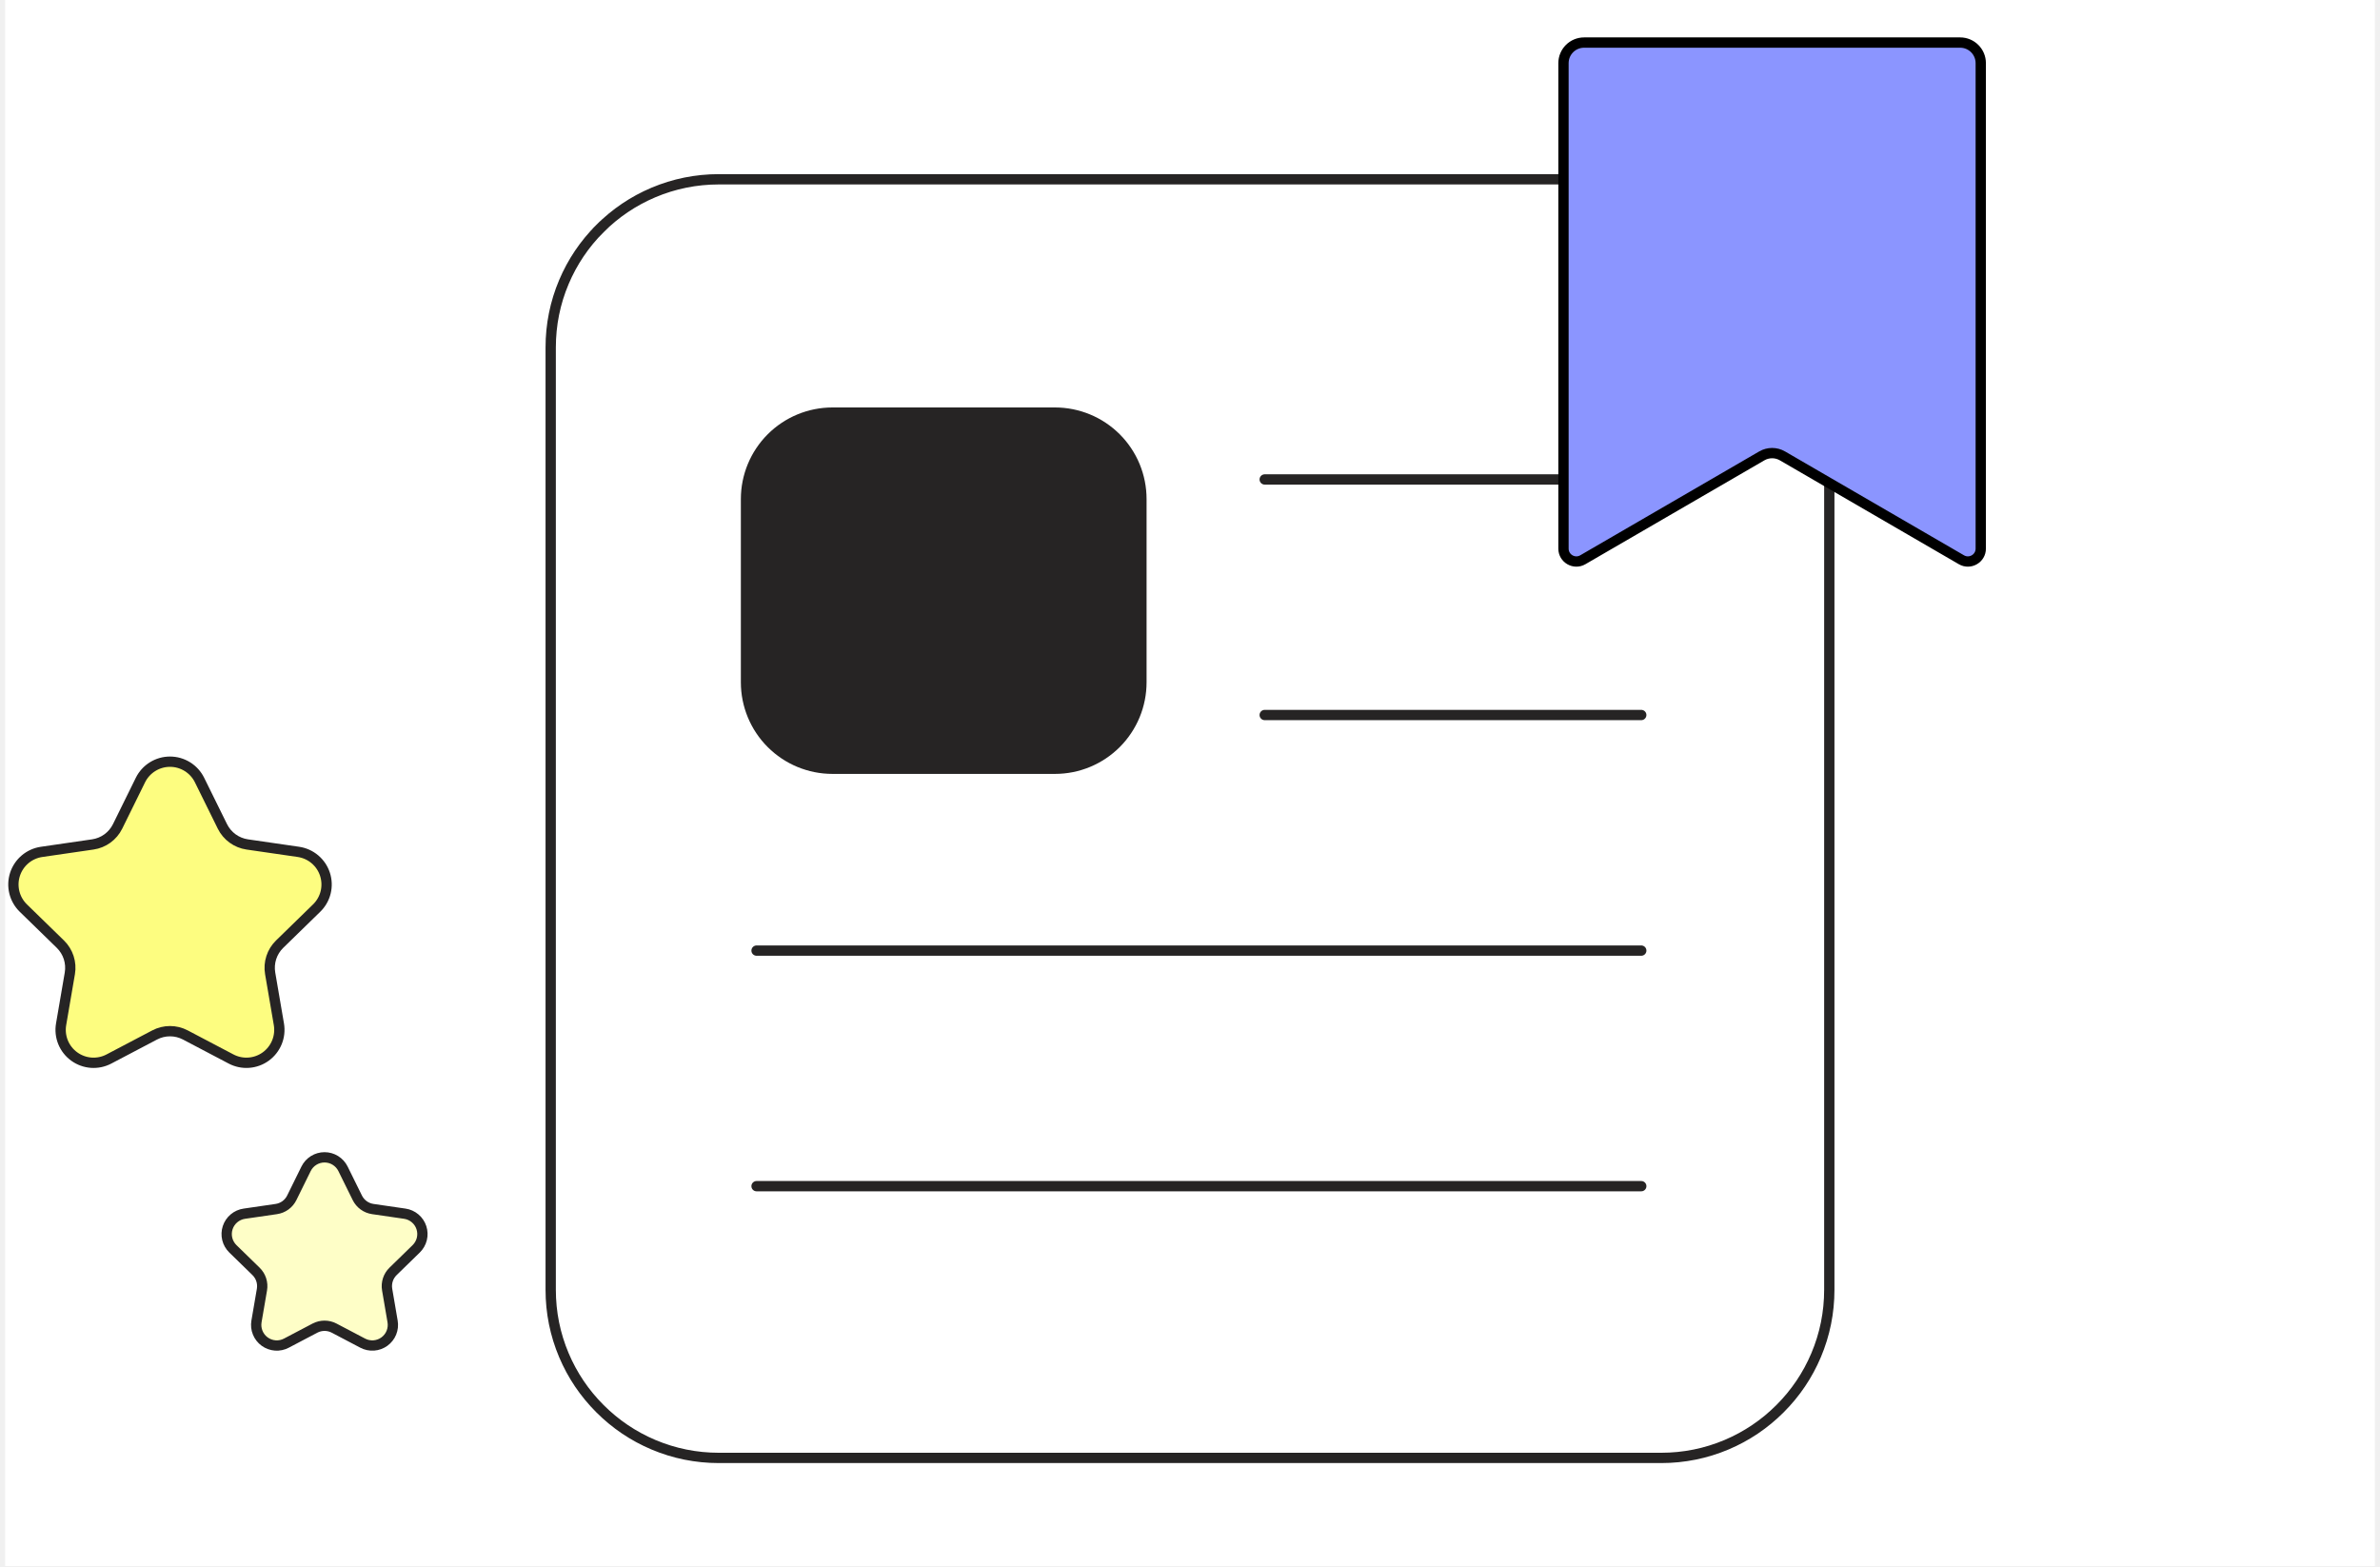
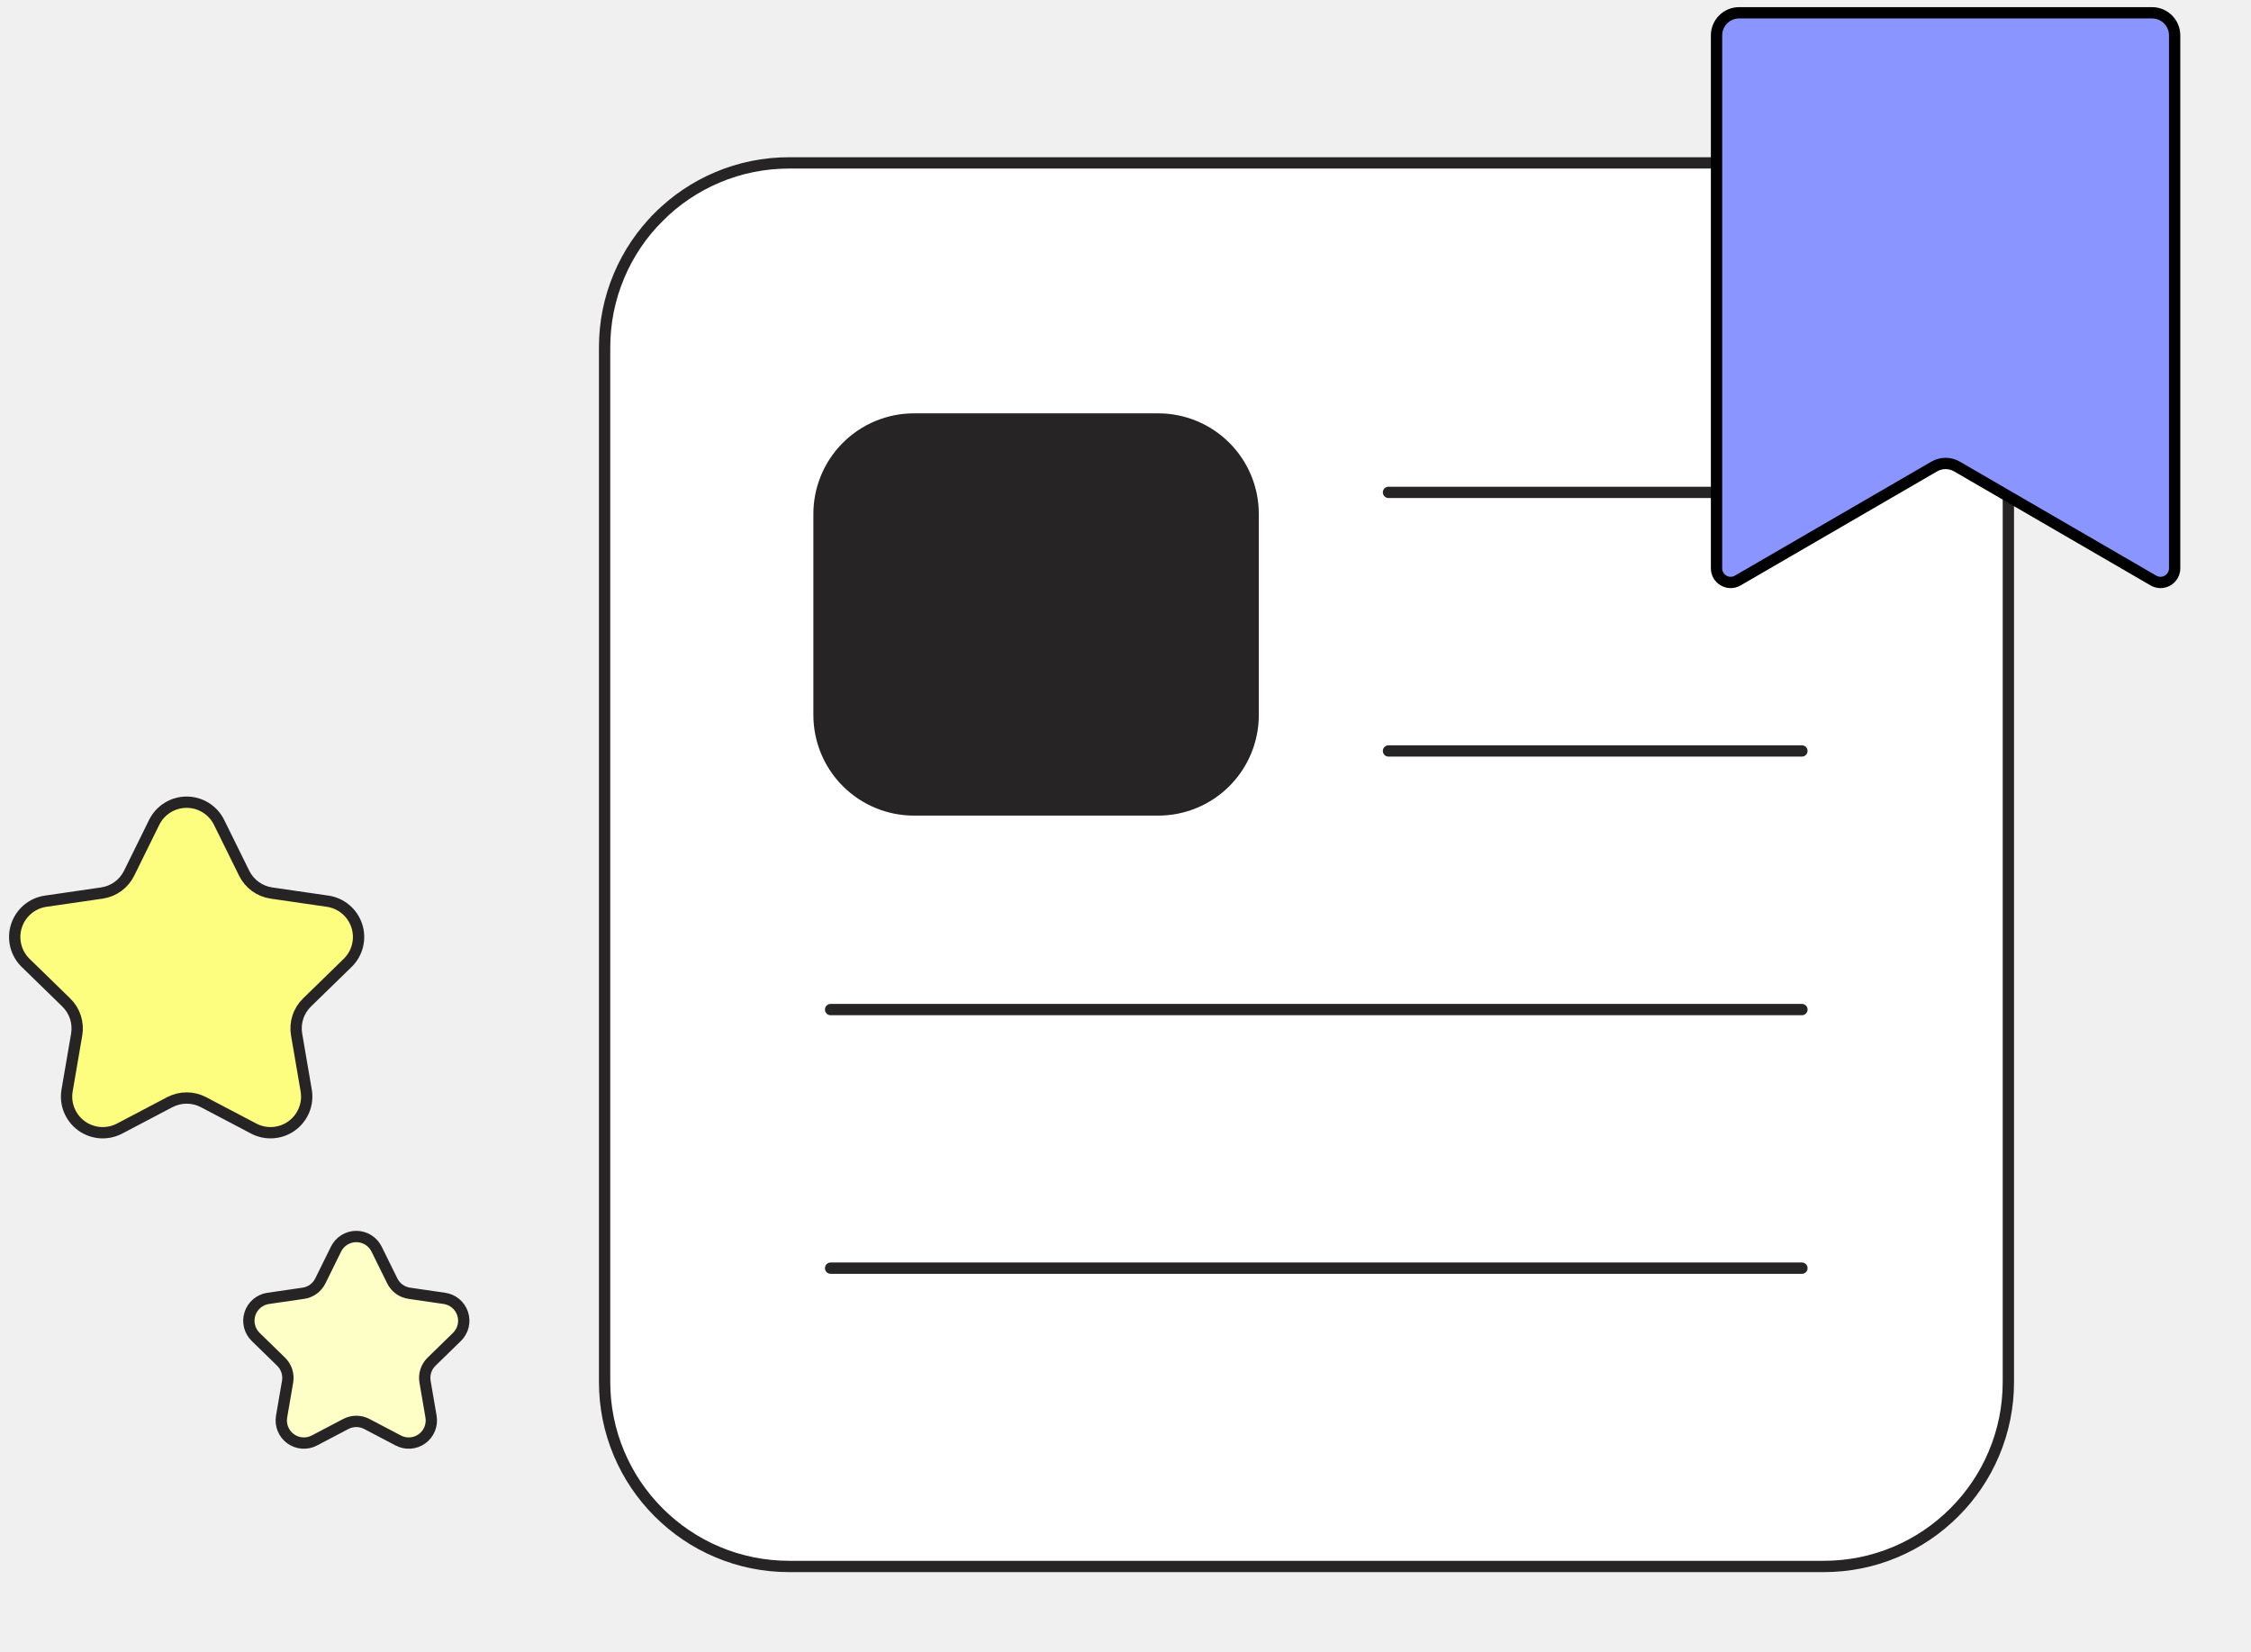
- <svg xmlns="http://www.w3.org/2000/svg" width="231" height="152" viewBox="0 0 231 152" fill="none">
-   <rect width="230" height="152" transform="translate(0.5)" fill="white" />
-   <path d="M161.229 141.503H69.77C67.566 141.503 65.429 141.071 63.418 140.221C61.475 139.399 59.73 138.222 58.23 136.722C56.73 135.223 55.554 133.478 54.732 131.534C53.881 129.523 53.45 127.387 53.45 125.182V33.723C53.45 31.518 53.881 29.381 54.732 27.371C55.554 25.427 56.73 23.682 58.23 22.183L57.877 21.829L58.23 22.183C59.73 20.683 61.475 19.506 63.418 18.684C65.429 17.834 67.566 17.402 69.77 17.402H133.888H161.229C163.434 17.402 165.571 17.834 167.582 18.684L167.776 18.224L167.582 18.684C169.525 19.506 171.27 20.683 172.77 22.183C174.27 23.682 175.446 25.427 176.268 27.371C177.119 29.381 177.55 31.518 177.55 33.723V125.182C177.55 127.387 177.119 129.523 176.268 131.534C175.446 133.478 174.27 135.223 172.77 136.722C171.27 138.222 169.525 139.399 167.582 140.221C165.571 141.071 163.434 141.503 161.229 141.503Z" fill="white" stroke="#262424" />
-   <path d="M80.799 39.547H102.394C104.752 39.547 107.014 40.484 108.681 42.151C110.349 43.819 111.285 46.08 111.285 48.438V66.222C111.285 68.58 110.349 70.842 108.681 72.509C107.014 74.177 104.752 75.114 102.394 75.114H80.799C78.441 75.114 76.179 74.177 74.512 72.509C72.844 70.842 71.907 68.58 71.907 66.222V48.438C71.907 46.08 72.844 43.819 74.512 42.151C76.179 40.484 78.441 39.547 80.799 39.547V39.547Z" fill="#262424" />
-   <path d="M122.751 69.398H159.298" stroke="#262424" stroke-linecap="round" />
-   <path d="M122.751 46.535H159.298" stroke="#262424" stroke-linecap="round" />
-   <path d="M73.431 92.264H159.299" stroke="#262424" stroke-linecap="round" />
-   <path d="M73.431 115.127H159.299" stroke="#262424" stroke-linecap="round" />
-   <path d="M19.367 75.71L21.587 80.21C21.817 80.675 22.156 81.077 22.576 81.382C22.995 81.687 23.483 81.885 23.996 81.96L28.961 82.681C29.552 82.767 30.107 83.016 30.563 83.401C31.019 83.785 31.359 84.29 31.543 84.858C31.728 85.425 31.75 86.033 31.607 86.612C31.464 87.192 31.162 87.719 30.734 88.136L27.141 91.638C26.77 92 26.492 92.446 26.332 92.939C26.172 93.433 26.134 93.957 26.221 94.468L27.069 99.415C27.169 100.003 27.104 100.607 26.879 101.16C26.654 101.712 26.279 102.191 25.797 102.542C25.314 102.893 24.743 103.101 24.148 103.144C23.553 103.188 22.957 103.063 22.429 102.786L17.988 100.451C17.529 100.21 17.018 100.084 16.5 100.084C15.981 100.084 15.47 100.21 15.012 100.451L10.57 102.786C10.042 103.063 9.447 103.188 8.852 103.145C8.257 103.101 7.685 102.893 7.203 102.542C6.72 102.191 6.345 101.713 6.12 101.16C5.895 100.607 5.83 100.003 5.931 99.415L6.779 94.469C6.866 93.958 6.828 93.433 6.668 92.94C6.508 92.447 6.23 92 5.859 91.638L2.266 88.137C1.838 87.72 1.536 87.192 1.393 86.613C1.25 86.034 1.272 85.426 1.457 84.858C1.641 84.291 1.981 83.786 2.437 83.401C2.893 83.017 3.448 82.768 4.039 82.682L9.004 81.96C9.518 81.886 10.005 81.688 10.425 81.383C10.844 81.078 11.183 80.676 11.413 80.211L13.631 75.71C13.895 75.175 14.304 74.725 14.811 74.41C15.317 74.095 15.902 73.928 16.499 73.928C17.096 73.928 17.68 74.095 18.187 74.41C18.694 74.725 19.103 75.175 19.367 75.71Z" fill="#FDFD80" stroke="#262424" stroke-miterlimit="10" />
-   <path d="M33.292 113.442L34.68 116.255C34.823 116.545 35.035 116.797 35.297 116.987C35.559 117.178 35.864 117.301 36.185 117.348L39.288 117.799C39.657 117.853 40.004 118.008 40.289 118.249C40.575 118.489 40.787 118.804 40.902 119.159C41.017 119.514 41.031 119.894 40.942 120.256C40.852 120.618 40.663 120.948 40.397 121.208L38.151 123.397C37.919 123.623 37.745 123.902 37.645 124.21C37.545 124.519 37.521 124.847 37.576 125.166L38.105 128.257C38.168 128.625 38.127 129.003 37.987 129.348C37.846 129.694 37.612 129.993 37.31 130.212C37.009 130.431 36.652 130.562 36.28 130.589C35.908 130.615 35.536 130.538 35.206 130.364L32.43 128.905C32.143 128.755 31.824 128.676 31.5 128.676C31.176 128.676 30.857 128.755 30.57 128.905L27.794 130.364C27.464 130.538 27.092 130.616 26.72 130.589C26.348 130.562 25.991 130.431 25.689 130.212C25.387 129.993 25.153 129.694 25.013 129.348C24.872 129.003 24.831 128.625 24.894 128.257L25.424 125.166C25.479 124.847 25.455 124.519 25.355 124.211C25.255 123.903 25.081 123.624 24.849 123.397L22.604 121.209C22.337 120.948 22.148 120.619 22.058 120.256C21.969 119.894 21.983 119.514 22.098 119.16C22.213 118.805 22.425 118.49 22.711 118.249C22.996 118.009 23.343 117.853 23.712 117.8L26.815 117.348C27.136 117.302 27.441 117.178 27.703 116.988C27.965 116.797 28.177 116.546 28.32 116.255L29.707 113.442C29.872 113.108 30.127 112.826 30.444 112.629C30.761 112.432 31.126 112.328 31.499 112.328C31.872 112.328 32.238 112.432 32.554 112.629C32.871 112.826 33.127 113.108 33.292 113.442Z" fill="#FEFEC7" stroke="#262424" stroke-miterlimit="10" />
-   <path d="M170.996 44.248L153.627 54.329C152.794 54.812 151.75 54.211 151.75 53.248V6.131C151.75 5.026 152.645 4.131 153.75 4.131H190.25C191.355 4.131 192.25 5.026 192.25 6.131V53.248C192.25 54.211 191.206 54.812 190.373 54.329L173.004 44.248C172.383 43.888 171.617 43.888 170.996 44.248Z" fill="#8B95FF" stroke="black" />
+ <svg xmlns="http://www.w3.org/2000/svg" width="199" height="146" viewBox="0 0 199 146" fill="none">
+   <path d="M161.229 138.503H69.77C67.566 138.503 65.429 138.071 63.418 137.221C61.475 136.399 59.73 135.222 58.23 133.722C56.73 132.223 55.554 130.478 54.732 128.534C53.881 126.523 53.45 124.387 53.45 122.182V30.723C53.45 28.518 53.881 26.381 54.732 24.371C55.554 22.427 56.73 20.682 58.23 19.183L57.877 18.829L58.23 19.183C59.73 17.683 61.475 16.506 63.418 15.684C65.429 14.834 67.566 14.402 69.77 14.402H133.888H161.229C163.434 14.402 165.571 14.834 167.582 15.684L167.776 15.224L167.582 15.684C169.525 16.506 171.27 17.683 172.77 19.183C174.27 20.682 175.446 22.427 176.268 24.371C177.119 26.381 177.55 28.518 177.55 30.723V122.182C177.55 124.387 177.119 126.523 176.268 128.534C175.446 130.478 174.27 132.223 172.77 133.722C171.27 135.222 169.525 136.399 167.582 137.221C165.571 138.071 163.434 138.503 161.229 138.503Z" fill="white" stroke="#262424" />
+   <path d="M80.799 36.547H102.394C104.752 36.547 107.014 37.484 108.681 39.151C110.349 40.819 111.285 43.08 111.285 45.438V63.222C111.285 65.58 110.349 67.842 108.681 69.509C107.014 71.177 104.752 72.114 102.394 72.114H80.799C78.441 72.114 76.179 71.177 74.512 69.509C72.844 67.842 71.907 65.58 71.907 63.222V45.438C71.907 43.08 72.844 40.819 74.512 39.151C76.179 37.484 78.441 36.547 80.799 36.547V36.547Z" fill="#262424" />
+   <path d="M122.751 66.398H159.298" stroke="#262424" stroke-linecap="round" />
+   <path d="M122.751 43.535H159.298" stroke="#262424" stroke-linecap="round" />
+   <path d="M73.431 89.264H159.299" stroke="#262424" stroke-linecap="round" />
+   <path d="M73.431 112.127H159.299" stroke="#262424" stroke-linecap="round" />
+   <path d="M19.367 72.71L21.587 77.21C21.817 77.675 22.156 78.077 22.576 78.382C22.995 78.687 23.483 78.885 23.996 78.96L28.961 79.681C29.552 79.767 30.107 80.016 30.563 80.401C31.019 80.785 31.359 81.29 31.543 81.858C31.728 82.425 31.75 83.033 31.607 83.612C31.464 84.192 31.162 84.719 30.734 85.136L27.141 88.638C26.77 89 26.492 89.446 26.332 89.939C26.172 90.433 26.134 90.957 26.221 91.468L27.069 96.415C27.169 97.003 27.104 97.607 26.879 98.16C26.654 98.713 26.279 99.191 25.797 99.542C25.314 99.893 24.743 100.101 24.148 100.144C23.553 100.188 22.957 100.063 22.429 99.786L17.988 97.451C17.529 97.21 17.018 97.084 16.5 97.084C15.981 97.084 15.47 97.21 15.012 97.451L10.57 99.786C10.042 100.063 9.447 100.188 8.852 100.145C8.257 100.101 7.685 99.893 7.203 99.542C6.72 99.191 6.345 98.713 6.12 98.16C5.895 97.607 5.83 97.003 5.931 96.415L6.779 91.469C6.866 90.958 6.828 90.433 6.668 89.94C6.508 89.447 6.23 89 5.859 88.638L2.266 85.137C1.838 84.72 1.536 84.192 1.393 83.613C1.25 83.034 1.272 82.426 1.457 81.858C1.641 81.291 1.981 80.786 2.437 80.401C2.893 80.017 3.448 79.768 4.039 79.682L9.004 78.96C9.518 78.886 10.005 78.688 10.425 78.383C10.844 78.078 11.183 77.676 11.413 77.211L13.631 72.71C13.895 72.175 14.304 71.725 14.811 71.41C15.317 71.095 15.902 70.928 16.499 70.928C17.096 70.928 17.68 71.095 18.187 71.41C18.694 71.725 19.103 72.175 19.367 72.71Z" fill="#FDFD80" stroke="#262424" stroke-miterlimit="10" />
+   <path d="M33.292 110.442L34.68 113.255C34.823 113.545 35.035 113.797 35.297 113.987C35.559 114.178 35.864 114.301 36.185 114.348L39.288 114.799C39.657 114.853 40.004 115.008 40.289 115.249C40.575 115.489 40.787 115.804 40.902 116.159C41.017 116.514 41.031 116.894 40.942 117.256C40.852 117.618 40.663 117.948 40.397 118.208L38.151 120.397C37.919 120.623 37.745 120.902 37.645 121.21C37.545 121.519 37.521 121.847 37.576 122.166L38.105 125.257C38.168 125.625 38.127 126.003 37.987 126.348C37.846 126.694 37.612 126.993 37.31 127.212C37.009 127.431 36.652 127.562 36.28 127.589C35.908 127.615 35.536 127.538 35.206 127.364L32.43 125.905C32.143 125.755 31.824 125.676 31.5 125.676C31.176 125.676 30.857 125.755 30.57 125.905L27.794 127.364C27.464 127.538 27.092 127.616 26.72 127.589C26.348 127.562 25.991 127.431 25.689 127.212C25.387 126.993 25.153 126.694 25.013 126.348C24.872 126.003 24.831 125.625 24.894 125.257L25.424 122.166C25.479 121.847 25.455 121.519 25.355 121.211C25.255 120.903 25.081 120.624 24.849 120.397L22.604 118.209C22.337 117.948 22.148 117.619 22.058 117.256C21.969 116.894 21.983 116.514 22.098 116.16C22.213 115.805 22.425 115.49 22.711 115.249C22.996 115.009 23.343 114.853 23.712 114.8L26.815 114.348C27.136 114.302 27.441 114.178 27.703 113.988C27.965 113.797 28.177 113.546 28.32 113.255L29.707 110.442C29.872 110.108 30.127 109.826 30.444 109.629C30.761 109.432 31.126 109.328 31.499 109.328C31.872 109.328 32.238 109.432 32.554 109.629C32.871 109.826 33.127 110.108 33.292 110.442Z" fill="#FEFEC7" stroke="#262424" stroke-miterlimit="10" />
+   <path d="M170.996 41.248L153.627 51.329C152.794 51.812 151.75 51.211 151.75 50.248V3.131C151.75 2.026 152.645 1.131 153.75 1.131H190.25C191.355 1.131 192.25 2.026 192.25 3.131V50.248C192.25 51.211 191.206 51.812 190.373 51.329L173.004 41.248C172.383 40.888 171.617 40.888 170.996 41.248Z" fill="#8B95FF" stroke="black" />
</svg>
